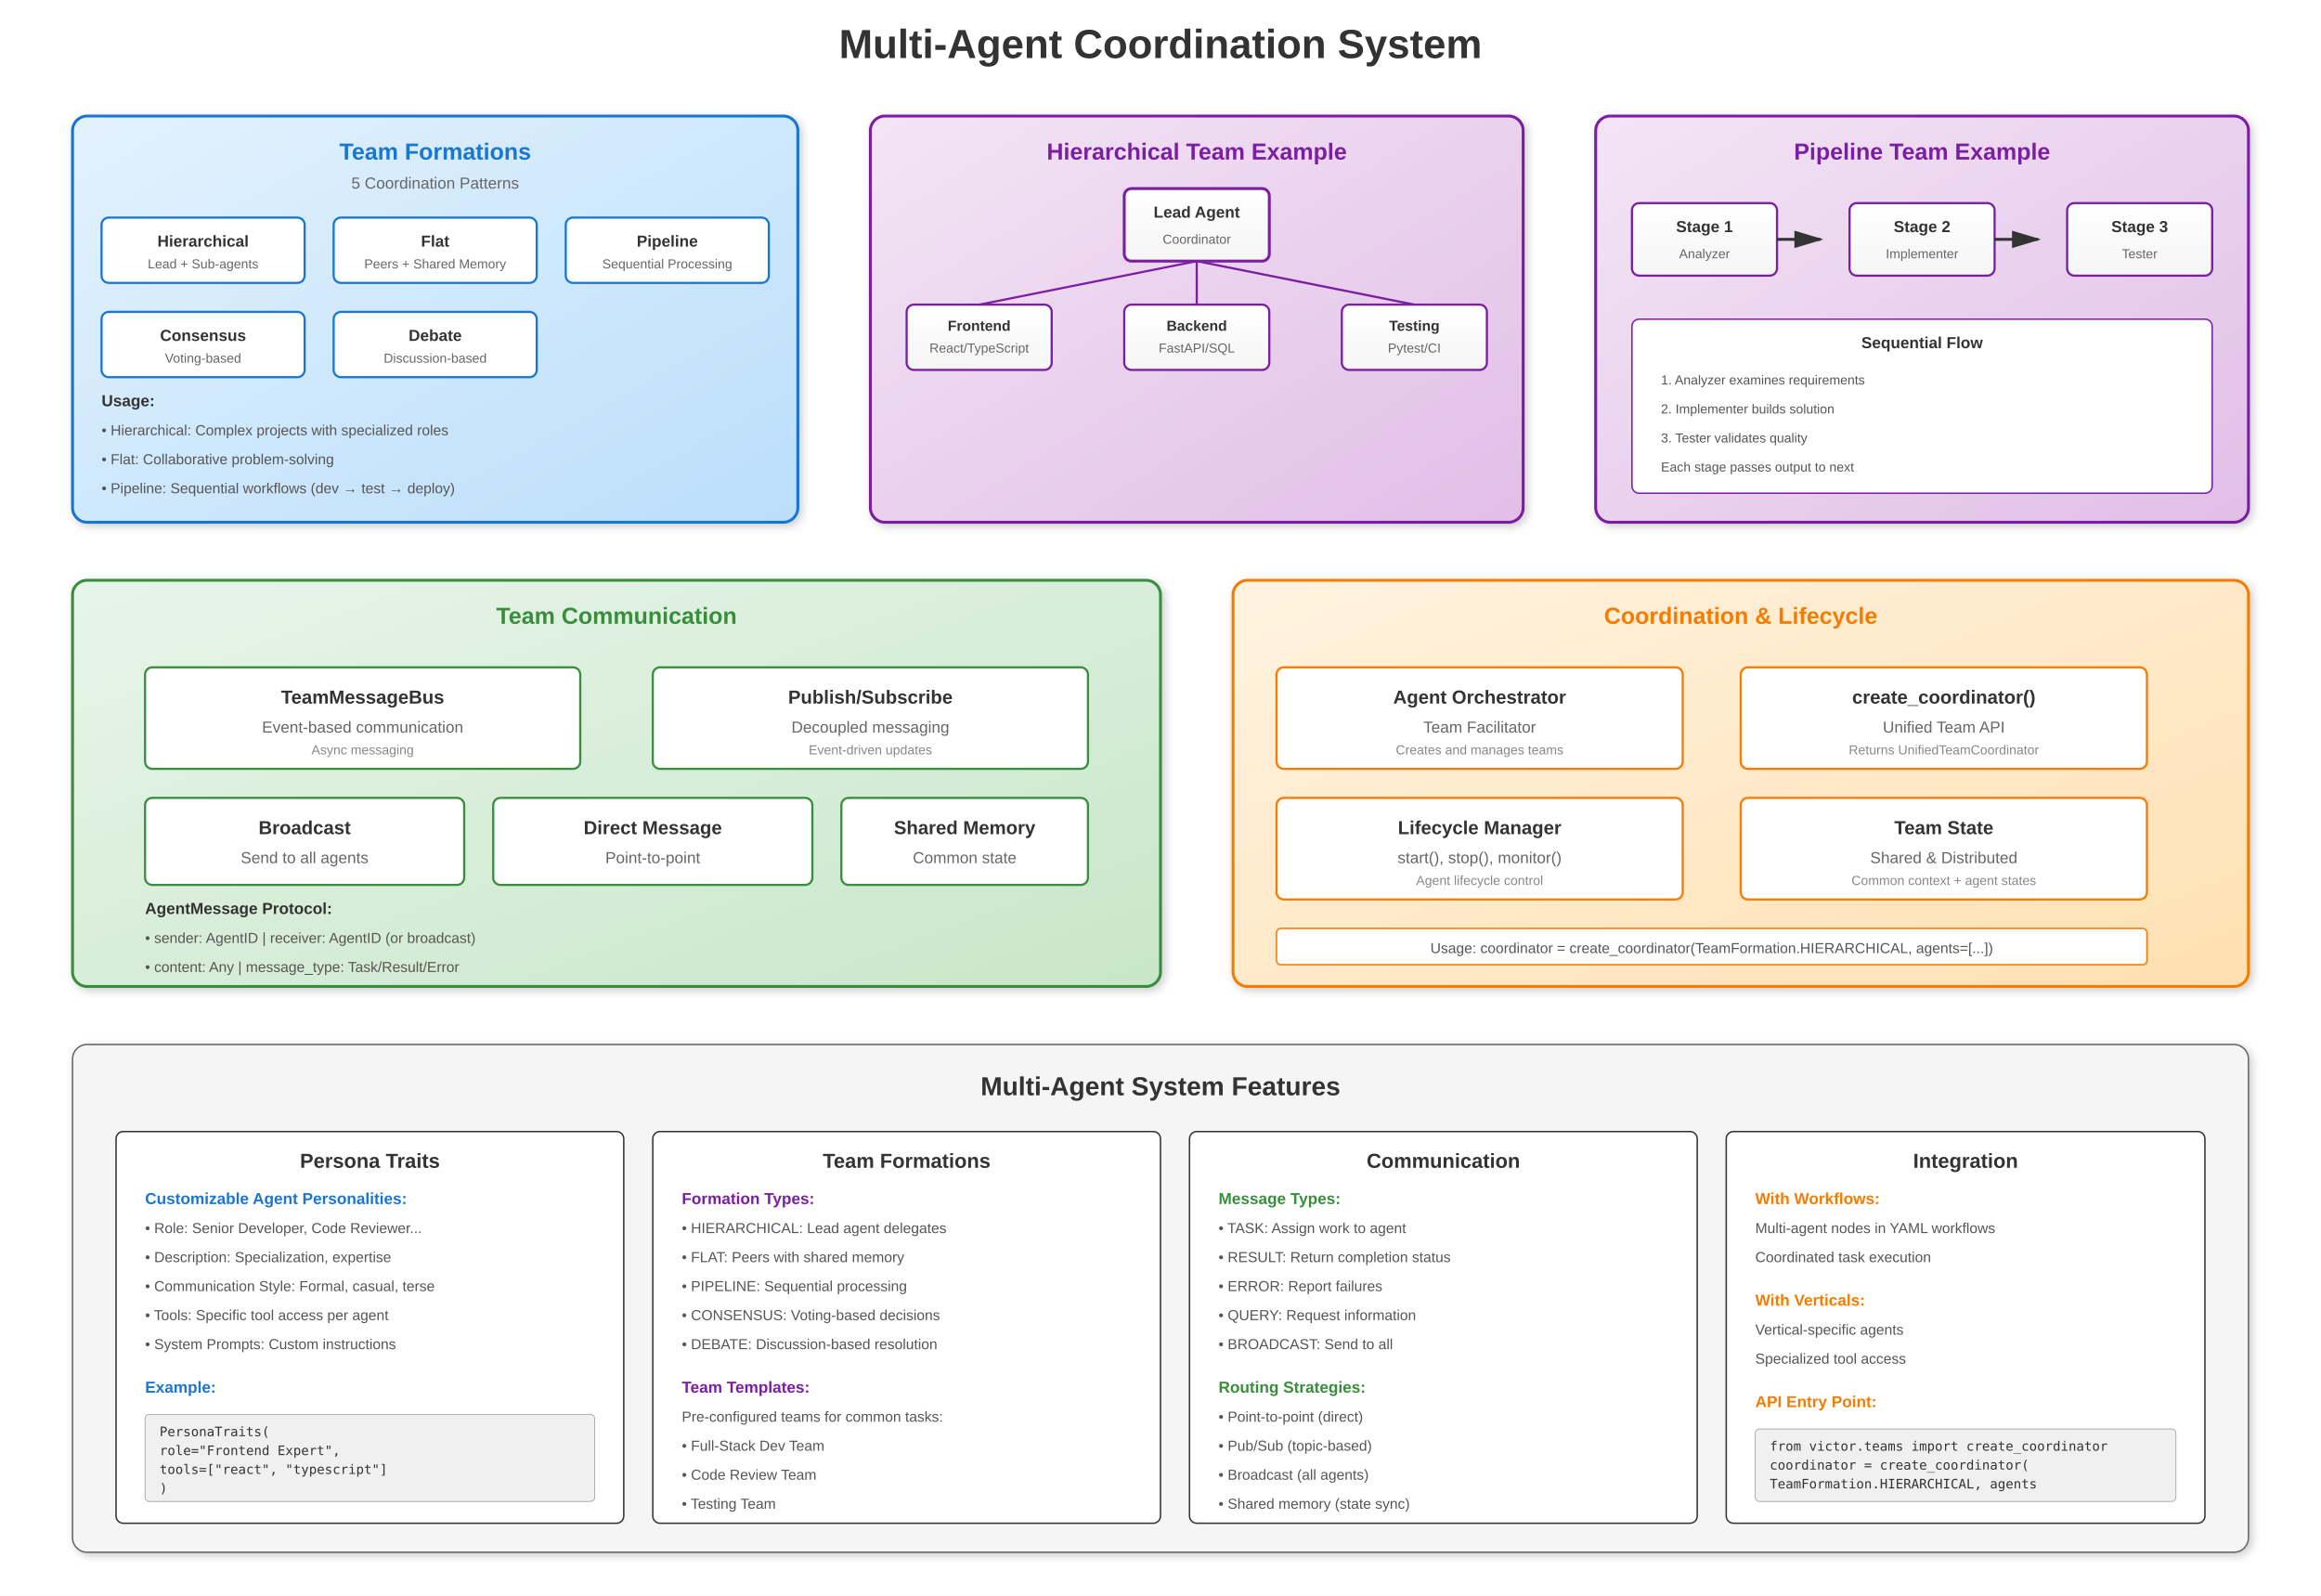
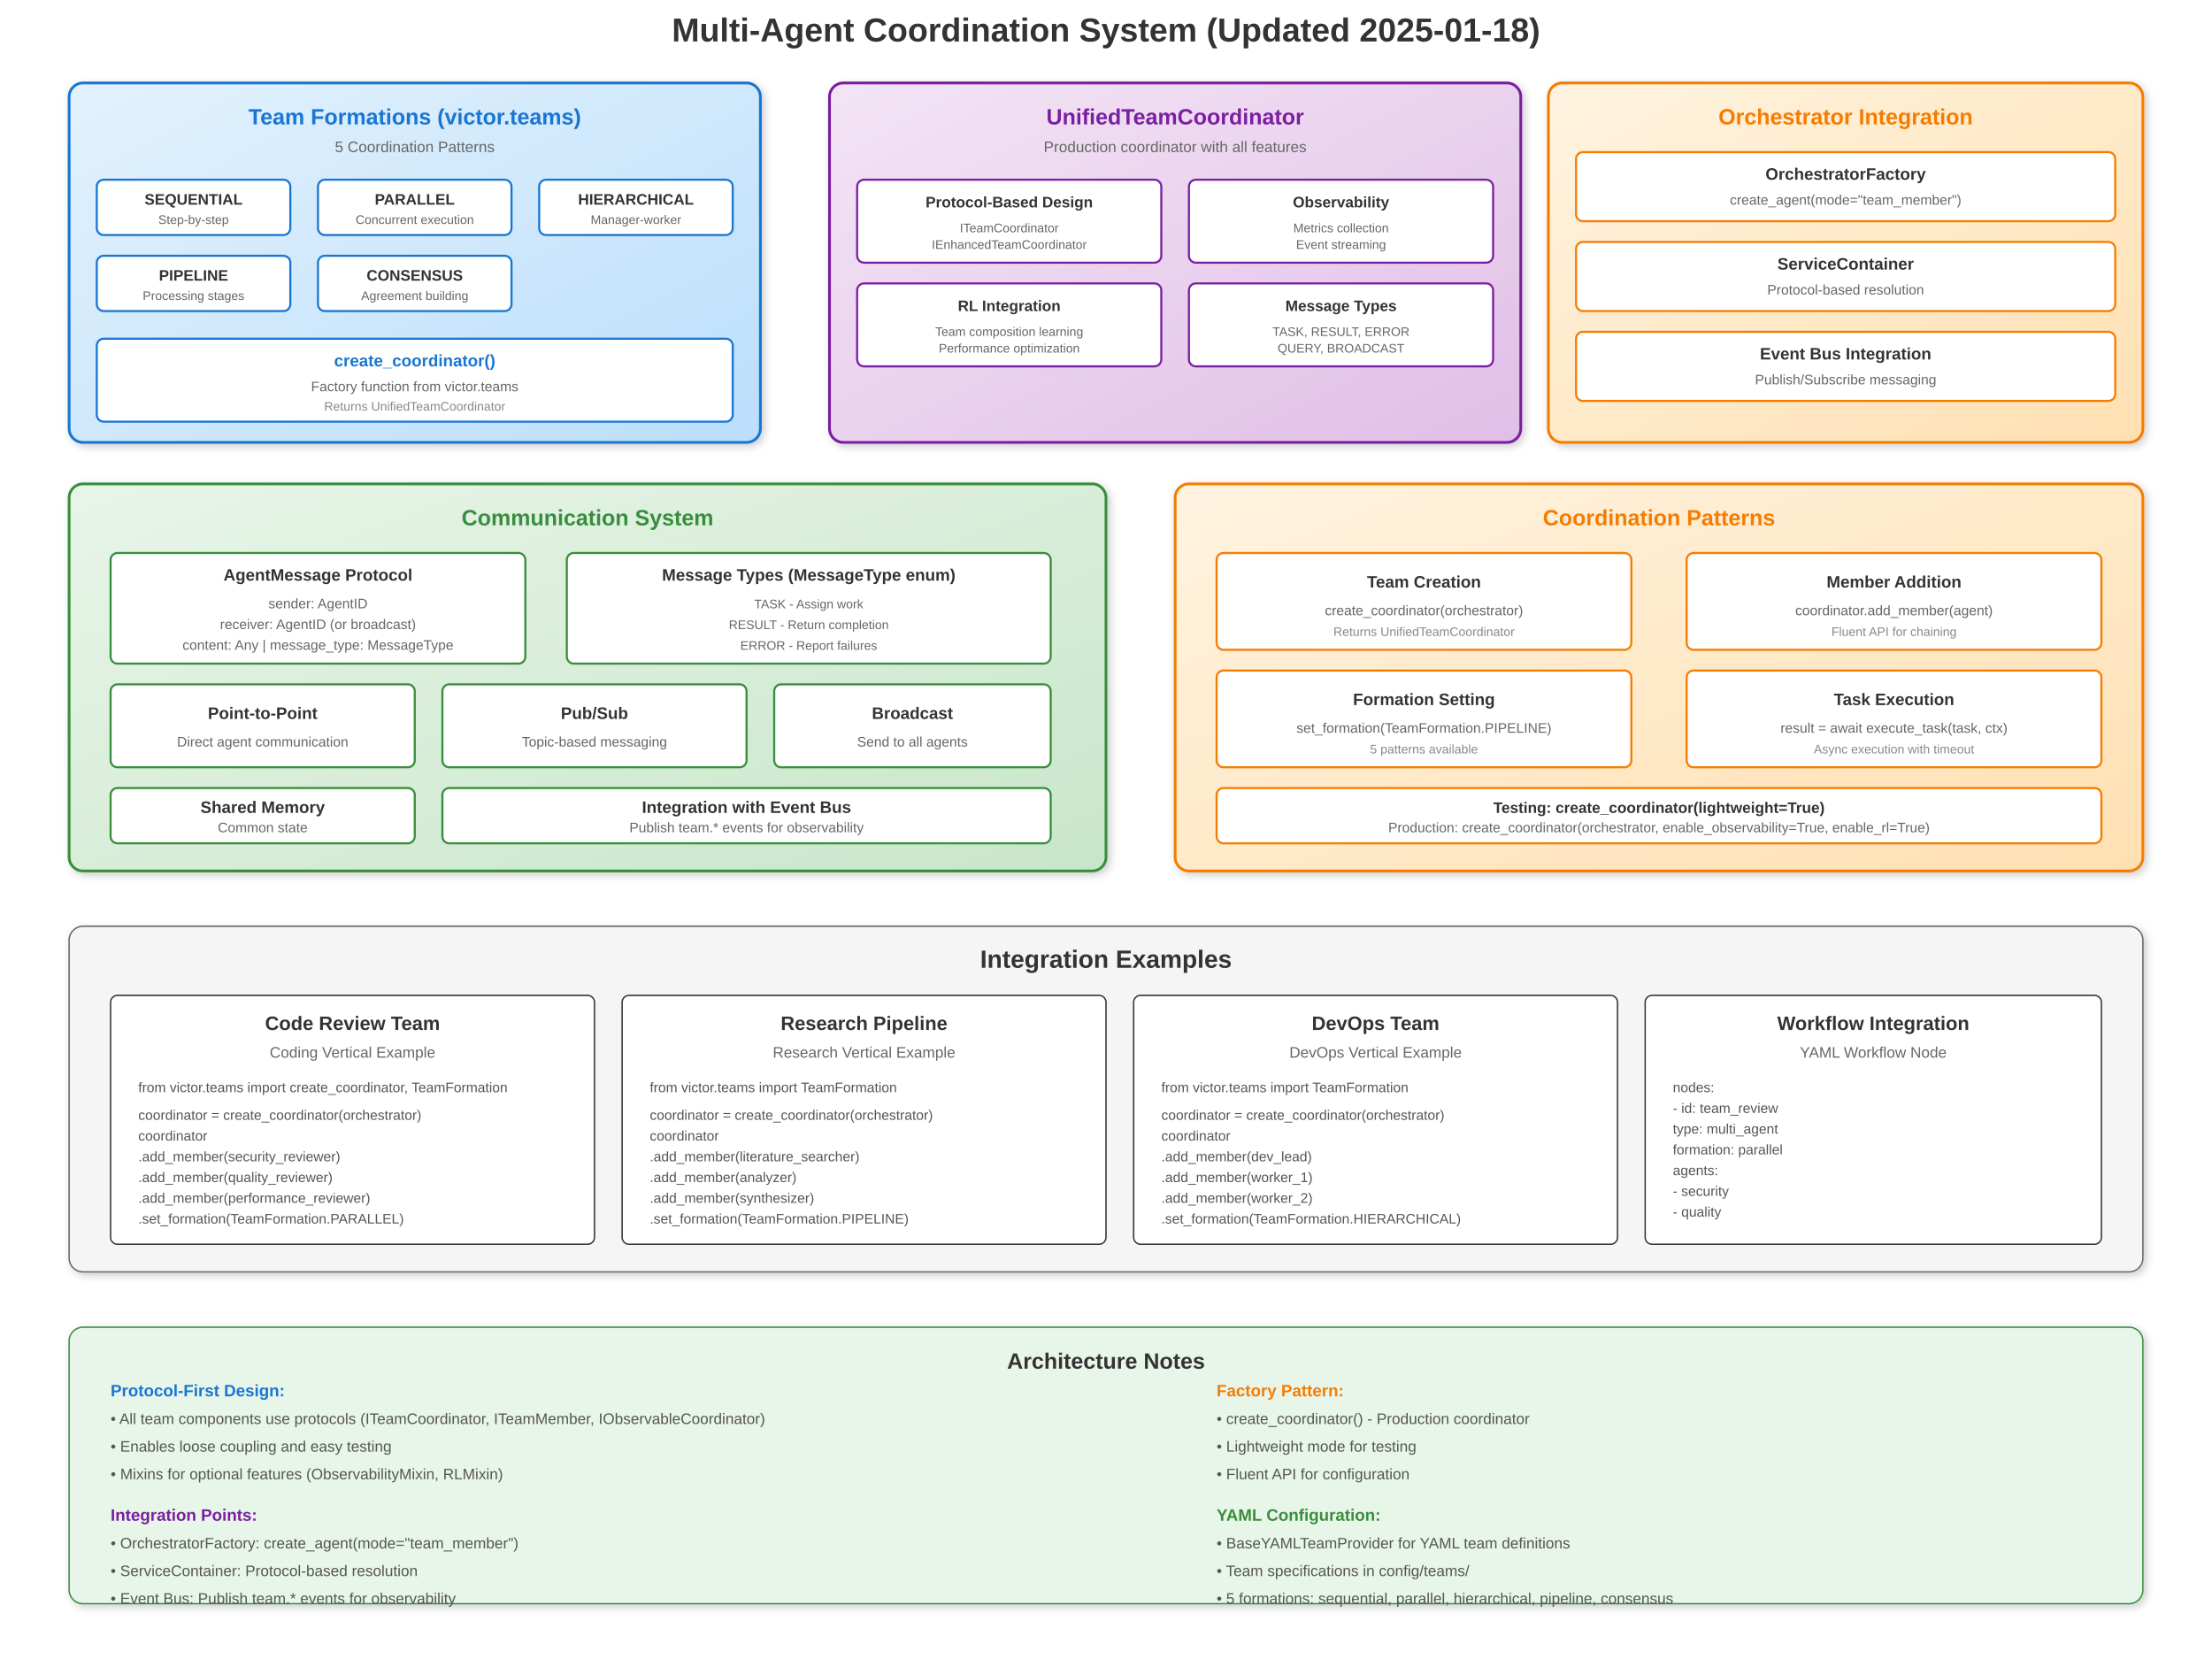
- <svg xmlns="http://www.w3.org/2000/svg" viewBox="0 0 1600 1100" font-family="Arial, sans-serif">
+ <svg xmlns="http://www.w3.org/2000/svg" viewBox="0 0 1600 1200" font-family="Arial, sans-serif">
  <defs>
    <linearGradient id="formationGradient" x1="0%" y1="0%" x2="100%" y2="100%">
      <stop offset="0%" style="stop-color:#E3F2FD;stop-opacity:1" />
      <stop offset="100%" style="stop-color:#BBDEFB;stop-opacity:1" />
    </linearGradient>
    <linearGradient id="teamGradient" x1="0%" y1="0%" x2="100%" y2="100%">
      <stop offset="0%" style="stop-color:#F3E5F5;stop-opacity:1" />
      <stop offset="100%" style="stop-color:#E1BEE7;stop-opacity:1" />
    </linearGradient>
    <linearGradient id="commGradient" x1="0%" y1="0%" x2="100%" y2="100%">
      <stop offset="0%" style="stop-color:#E8F5E9;stop-opacity:1" />
      <stop offset="100%" style="stop-color:#C8E6C9;stop-opacity:1" />
    </linearGradient>
    <linearGradient id="coordGradient" x1="0%" y1="0%" x2="100%" y2="100%">
      <stop offset="0%" style="stop-color:#FFF3E0;stop-opacity:1" />
      <stop offset="100%" style="stop-color:#FFE0B2;stop-opacity:1" />
    </linearGradient>
    <linearGradient id="agentGradient" x1="0%" y1="0%" x2="0%" y2="100%">
      <stop offset="0%" style="stop-color:#ffffff;stop-opacity:1" />
      <stop offset="100%" style="stop-color:#f5f5f5;stop-opacity:1" />
    </linearGradient>
    <filter id="shadow" x="-20%" y="-20%" width="140%" height="140%">
      <feDropShadow dx="2" dy="2" stdDeviation="3" flood-opacity="0.2" />
    </filter>
  </defs>
-   <rect width="1600" height="1100" fill="#ffffff" />
-   <text x="800" y="40" text-anchor="middle" font-size="28" font-weight="bold" fill="#333">Multi-Agent Coordination System</text>
-   <g transform="translate(50, 80)">
-     <rect x="0" y="0" width="500" height="280" rx="10" fill="url(#formationGradient)" stroke="#1976D2" stroke-width="2" filter="url(#shadow)" />
-     <text x="250" y="30" text-anchor="middle" font-size="16" font-weight="bold" fill="#1976D2">Team Formations</text>
+   <rect width="1600" height="1200" fill="#ffffff" />
+   <text x="800" y="30" text-anchor="middle" font-size="24" font-weight="bold" fill="#333">Multi-Agent Coordination System (Updated 2025-01-18)</text>
+   <g transform="translate(50, 60)">
+     <rect x="0" y="0" width="500" height="260" rx="10" fill="url(#formationGradient)" stroke="#1976D2" stroke-width="2" filter="url(#shadow)" />
+     <text x="250" y="30" text-anchor="middle" font-size="16" font-weight="bold" fill="#1976D2">Team Formations (victor.teams)</text>
    <text x="250" y="50" text-anchor="middle" font-size="11" fill="#666">5 Coordination Patterns</text>
    <g transform="translate(20, 70)">
-       <rect x="0" y="0" width="140" height="45" rx="5" fill="#ffffff" stroke="#1976D2" stroke-width="1.5" />
-       <text x="70" y="20" text-anchor="middle" font-size="11" font-weight="bold" fill="#333">Hierarchical</text>
-       <text x="70" y="35" text-anchor="middle" font-size="9" fill="#666">Lead + Sub-agents</text>
+       <rect x="0" y="0" width="140" height="40" rx="5" fill="#ffffff" stroke="#1976D2" stroke-width="1.5" />
+       <text x="70" y="18" text-anchor="middle" font-size="11" font-weight="bold" fill="#333">SEQUENTIAL</text>
+       <text x="70" y="32" text-anchor="middle" font-size="9" fill="#666">Step-by-step</text>
    </g>
    <g transform="translate(180, 70)">
-       <rect x="0" y="0" width="140" height="45" rx="5" fill="#ffffff" stroke="#1976D2" stroke-width="1.5" />
-       <text x="70" y="20" text-anchor="middle" font-size="11" font-weight="bold" fill="#333">Flat</text>
-       <text x="70" y="35" text-anchor="middle" font-size="9" fill="#666">Peers + Shared Memory</text>
+       <rect x="0" y="0" width="140" height="40" rx="5" fill="#ffffff" stroke="#1976D2" stroke-width="1.5" />
+       <text x="70" y="18" text-anchor="middle" font-size="11" font-weight="bold" fill="#333">PARALLEL</text>
+       <text x="70" y="32" text-anchor="middle" font-size="9" fill="#666">Concurrent execution</text>
    </g>
    <g transform="translate(340, 70)">
-       <rect x="0" y="0" width="140" height="45" rx="5" fill="#ffffff" stroke="#1976D2" stroke-width="1.5" />
-       <text x="70" y="20" text-anchor="middle" font-size="11" font-weight="bold" fill="#333">Pipeline</text>
-       <text x="70" y="35" text-anchor="middle" font-size="9" fill="#666">Sequential Processing</text>
-     </g>
-     <g transform="translate(20, 135)">
-       <rect x="0" y="0" width="140" height="45" rx="5" fill="#ffffff" stroke="#1976D2" stroke-width="1.5" />
-       <text x="70" y="20" text-anchor="middle" font-size="11" font-weight="bold" fill="#333">Consensus</text>
-       <text x="70" y="35" text-anchor="middle" font-size="9" fill="#666">Voting-based</text>
-     </g>
-     <g transform="translate(180, 135)">
-       <rect x="0" y="0" width="140" height="45" rx="5" fill="#ffffff" stroke="#1976D2" stroke-width="1.5" />
-       <text x="70" y="20" text-anchor="middle" font-size="11" font-weight="bold" fill="#333">Debate</text>
-       <text x="70" y="35" text-anchor="middle" font-size="9" fill="#666">Discussion-based</text>
-     </g>
-     <g transform="translate(20, 200)">
-       <text x="0" y="0" font-size="11" font-weight="bold" fill="#333">Usage:</text>
-       <text x="0" y="20" font-size="10" fill="#555">• Hierarchical: Complex projects with specialized roles</text>
-       <text x="0" y="40" font-size="10" fill="#555">• Flat: Collaborative problem-solving</text>
-       <text x="0" y="60" font-size="10" fill="#555">• Pipeline: Sequential workflows (dev → test → deploy)</text>
-     </g>
-   </g>
-   <g transform="translate(600, 80)">
-     <rect x="0" y="0" width="450" height="280" rx="10" fill="url(#teamGradient)" stroke="#7B1FA2" stroke-width="2" filter="url(#shadow)" />
-     <text x="225" y="30" text-anchor="middle" font-size="16" font-weight="bold" fill="#7B1FA2">Hierarchical Team Example</text>
-     <g transform="translate(175, 50)">
-       <rect x="0" y="0" width="100" height="50" rx="5" fill="url(#agentGradient)" stroke="#7B1FA2" stroke-width="2" />
-       <text x="50" y="20" text-anchor="middle" font-size="11" font-weight="bold" fill="#333">Lead Agent</text>
-       <text x="50" y="38" text-anchor="middle" font-size="9" fill="#666">Coordinator</text>
-     </g>
-     <g transform="translate(25, 130)">
-       <rect x="0" y="0" width="100" height="45" rx="5" fill="url(#agentGradient)" stroke="#7B1FA2" stroke-width="1.5" />
-       <text x="50" y="18" text-anchor="middle" font-size="10" font-weight="bold" fill="#333">Frontend</text>
-       <text x="50" y="33" text-anchor="middle" font-size="9" fill="#666">React/TypeScript</text>
-     </g>
-     <g transform="translate(175, 130)">
-       <rect x="0" y="0" width="100" height="45" rx="5" fill="url(#agentGradient)" stroke="#7B1FA2" stroke-width="1.5" />
-       <text x="50" y="18" text-anchor="middle" font-size="10" font-weight="bold" fill="#333">Backend</text>
-       <text x="50" y="33" text-anchor="middle" font-size="9" fill="#666">FastAPI/SQL</text>
-     </g>
-     <g transform="translate(325, 130)">
-       <rect x="0" y="0" width="100" height="45" rx="5" fill="url(#agentGradient)" stroke="#7B1FA2" stroke-width="1.5" />
-       <text x="50" y="18" text-anchor="middle" font-size="10" font-weight="bold" fill="#333">Testing</text>
-       <text x="50" y="33" text-anchor="middle" font-size="9" fill="#666">Pytest/CI</text>
-     </g>
-     <line x1="225" y1="100" x2="75" y2="130" stroke="#7B1FA2" stroke-width="1.5" />
-     <line x1="225" y1="100" x2="225" y2="130" stroke="#7B1FA2" stroke-width="1.5" />
-     <line x1="225" y1="100" x2="375" y2="130" stroke="#7B1FA2" stroke-width="1.5" />
-   </g>
-   <g transform="translate(1100, 80)">
-     <rect x="0" y="0" width="450" height="280" rx="10" fill="url(#teamGradient)" stroke="#7B1FA2" stroke-width="2" filter="url(#shadow)" />
-     <text x="225" y="30" text-anchor="middle" font-size="16" font-weight="bold" fill="#7B1FA2">Pipeline Team Example</text>
-     <g transform="translate(25, 60)">
-       <rect x="0" y="0" width="100" height="50" rx="5" fill="url(#agentGradient)" stroke="#7B1FA2" stroke-width="1.5" />
-       <text x="50" y="20" text-anchor="middle" font-size="11" font-weight="bold" fill="#333">Stage 1</text>
-       <text x="50" y="38" text-anchor="middle" font-size="9" fill="#666">Analyzer</text>
-     </g>
-     <path d="M 125 85 L 155 85" stroke="#333" stroke-width="2" marker-end="url(#arrowhead)" />
-     <g transform="translate(175, 60)">
-       <rect x="0" y="0" width="100" height="50" rx="5" fill="url(#agentGradient)" stroke="#7B1FA2" stroke-width="1.5" />
-       <text x="50" y="20" text-anchor="middle" font-size="11" font-weight="bold" fill="#333">Stage 2</text>
-       <text x="50" y="38" text-anchor="middle" font-size="9" fill="#666">Implementer</text>
-     </g>
-     <path d="M 275 85 L 305 85" stroke="#333" stroke-width="2" marker-end="url(#arrowhead)" />
-     <g transform="translate(325, 60)">
-       <rect x="0" y="0" width="100" height="50" rx="5" fill="url(#agentGradient)" stroke="#7B1FA2" stroke-width="1.5" />
-       <text x="50" y="20" text-anchor="middle" font-size="11" font-weight="bold" fill="#333">Stage 3</text>
-       <text x="50" y="38" text-anchor="middle" font-size="9" fill="#666">Tester</text>
-     </g>
-     <g transform="translate(25, 140)">
-       <rect x="0" y="0" width="400" height="120" rx="5" fill="#ffffff" stroke="#7B1FA2" stroke-width="1" />
-       <text x="200" y="20" text-anchor="middle" font-size="11" font-weight="bold" fill="#333">Sequential Flow</text>
-       <text x="20" y="45" font-size="9" fill="#555">1. Analyzer examines requirements</text>
-       <text x="20" y="65" font-size="9" fill="#555">2. Implementer builds solution</text>
-       <text x="20" y="85" font-size="9" fill="#555">3. Tester validates quality</text>
-       <text x="20" y="105" font-size="9" fill="#555">Each stage passes output to next</text>
-     </g>
-   </g>
-   <g transform="translate(50, 400)">
+       <rect x="0" y="0" width="140" height="40" rx="5" fill="#ffffff" stroke="#1976D2" stroke-width="1.5" />
+       <text x="70" y="18" text-anchor="middle" font-size="11" font-weight="bold" fill="#333">HIERARCHICAL</text>
+       <text x="70" y="32" text-anchor="middle" font-size="9" fill="#666">Manager-worker</text>
+     </g>
+     <g transform="translate(20, 125)">
+       <rect x="0" y="0" width="140" height="40" rx="5" fill="#ffffff" stroke="#1976D2" stroke-width="1.5" />
+       <text x="70" y="18" text-anchor="middle" font-size="11" font-weight="bold" fill="#333">PIPELINE</text>
+       <text x="70" y="32" text-anchor="middle" font-size="9" fill="#666">Processing stages</text>
+     </g>
+     <g transform="translate(180, 125)">
+       <rect x="0" y="0" width="140" height="40" rx="5" fill="#ffffff" stroke="#1976D2" stroke-width="1.5" />
+       <text x="70" y="18" text-anchor="middle" font-size="11" font-weight="bold" fill="#333">CONSENSUS</text>
+       <text x="70" y="32" text-anchor="middle" font-size="9" fill="#666">Agreement building</text>
+     </g>
+     <g transform="translate(20, 185)">
+       <rect x="0" y="0" width="460" height="60" rx="5" fill="#ffffff" stroke="#1976D2" stroke-width="1.5" />
+       <text x="230" y="20" text-anchor="middle" font-size="12" font-weight="bold" fill="#1976D2">create_coordinator()</text>
+       <text x="230" y="38" text-anchor="middle" font-size="10" fill="#666">Factory function from victor.teams</text>
+       <text x="230" y="52" text-anchor="middle" font-size="9" fill="#888">Returns UnifiedTeamCoordinator</text>
+     </g>
+   </g>
+   <g transform="translate(600, 60)">
+     <rect x="0" y="0" width="500" height="260" rx="10" fill="url(#teamGradient)" stroke="#7B1FA2" stroke-width="2" filter="url(#shadow)" />
+     <text x="250" y="30" text-anchor="middle" font-size="16" font-weight="bold" fill="#7B1FA2">UnifiedTeamCoordinator</text>
+     <text x="250" y="50" text-anchor="middle" font-size="11" fill="#666">Production coordinator with all features</text>
+     <g transform="translate(20, 70)">
+       <rect x="0" y="0" width="220" height="60" rx="5" fill="#ffffff" stroke="#7B1FA2" stroke-width="1.5" />
+       <text x="110" y="20" text-anchor="middle" font-size="11" font-weight="bold" fill="#333">Protocol-Based Design</text>
+       <text x="110" y="38" text-anchor="middle" font-size="9" fill="#666">ITeamCoordinator</text>
+       <text x="110" y="50" text-anchor="middle" font-size="9" fill="#666">IEnhancedTeamCoordinator</text>
+     </g>
+     <g transform="translate(260, 70)">
+       <rect x="0" y="0" width="220" height="60" rx="5" fill="#ffffff" stroke="#7B1FA2" stroke-width="1.5" />
+       <text x="110" y="20" text-anchor="middle" font-size="11" font-weight="bold" fill="#333">Observability</text>
+       <text x="110" y="38" text-anchor="middle" font-size="9" fill="#666">Metrics collection</text>
+       <text x="110" y="50" text-anchor="middle" font-size="9" fill="#666">Event streaming</text>
+     </g>
+     <g transform="translate(20, 145)">
+       <rect x="0" y="0" width="220" height="60" rx="5" fill="#ffffff" stroke="#7B1FA2" stroke-width="1.5" />
+       <text x="110" y="20" text-anchor="middle" font-size="11" font-weight="bold" fill="#333">RL Integration</text>
+       <text x="110" y="38" text-anchor="middle" font-size="9" fill="#666">Team composition learning</text>
+       <text x="110" y="50" text-anchor="middle" font-size="9" fill="#666">Performance optimization</text>
+     </g>
+     <g transform="translate(260, 145)">
+       <rect x="0" y="0" width="220" height="60" rx="5" fill="#ffffff" stroke="#7B1FA2" stroke-width="1.5" />
+       <text x="110" y="20" text-anchor="middle" font-size="11" font-weight="bold" fill="#333">Message Types</text>
+       <text x="110" y="38" text-anchor="middle" font-size="9" fill="#666">TASK, RESULT, ERROR</text>
+       <text x="110" y="50" text-anchor="middle" font-size="9" fill="#666">QUERY, BROADCAST</text>
+     </g>
+   </g>
+   <g transform="translate(1120, 60)">
+     <rect x="0" y="0" width="430" height="260" rx="10" fill="url(#coordGradient)" stroke="#F57C00" stroke-width="2" filter="url(#shadow)" />
+     <text x="215" y="30" text-anchor="middle" font-size="16" font-weight="bold" fill="#F57C00">Orchestrator Integration</text>
+     <g transform="translate(20, 50)">
+       <rect x="0" y="0" width="390" height="50" rx="5" fill="#ffffff" stroke="#F57C00" stroke-width="1.5" />
+       <text x="195" y="20" text-anchor="middle" font-size="12" font-weight="bold" fill="#333">OrchestratorFactory</text>
+       <text x="195" y="38" text-anchor="middle" font-size="10" fill="#666">create_agent(mode="team_member")</text>
+     </g>
+     <g transform="translate(20, 115)">
+       <rect x="0" y="0" width="390" height="50" rx="5" fill="#ffffff" stroke="#F57C00" stroke-width="1.5" />
+       <text x="195" y="20" text-anchor="middle" font-size="12" font-weight="bold" fill="#333">ServiceContainer</text>
+       <text x="195" y="38" text-anchor="middle" font-size="10" fill="#666">Protocol-based resolution</text>
+     </g>
+     <g transform="translate(20, 180)">
+       <rect x="0" y="0" width="390" height="50" rx="5" fill="#ffffff" stroke="#F57C00" stroke-width="1.5" />
+       <text x="195" y="20" text-anchor="middle" font-size="12" font-weight="bold" fill="#333">Event Bus Integration</text>
+       <text x="195" y="38" text-anchor="middle" font-size="10" fill="#666">Publish/Subscribe messaging</text>
+     </g>
+   </g>
+   <g transform="translate(50, 350)">
    <rect x="0" y="0" width="750" height="280" rx="10" fill="url(#commGradient)" stroke="#388E3C" stroke-width="2" filter="url(#shadow)" />
-     <text x="375" y="30" text-anchor="middle" font-size="16" font-weight="bold" fill="#388E3C">Team Communication</text>
-     <g transform="translate(50, 60)">
-       <rect x="0" y="0" width="300" height="70" rx="5" fill="#ffffff" stroke="#388E3C" stroke-width="1.5" />
-       <text x="150" y="25" text-anchor="middle" font-size="13" font-weight="bold" fill="#333">TeamMessageBus</text>
-       <text x="150" y="45" text-anchor="middle" font-size="11" fill="#666">Event-based communication</text>
-       <text x="150" y="60" text-anchor="middle" font-size="9" fill="#888">Async messaging</text>
-     </g>
-     <g transform="translate(400, 60)">
-       <rect x="0" y="0" width="300" height="70" rx="5" fill="#ffffff" stroke="#388E3C" stroke-width="1.5" />
-       <text x="150" y="25" text-anchor="middle" font-size="13" font-weight="bold" fill="#333">Publish/Subscribe</text>
-       <text x="150" y="45" text-anchor="middle" font-size="11" fill="#666">Decoupled messaging</text>
-       <text x="150" y="60" text-anchor="middle" font-size="9" fill="#888">Event-driven updates</text>
-     </g>
-     <g transform="translate(50, 150)">
+     <text x="375" y="30" text-anchor="middle" font-size="16" font-weight="bold" fill="#388E3C">Communication System</text>
+     <g transform="translate(30, 50)">
+       <rect x="0" y="0" width="300" height="80" rx="5" fill="#ffffff" stroke="#388E3C" stroke-width="1.5" />
+       <text x="150" y="20" text-anchor="middle" font-size="12" font-weight="bold" fill="#333">AgentMessage Protocol</text>
+       <text x="150" y="40" text-anchor="middle" font-size="10" fill="#666">sender: AgentID</text>
+       <text x="150" y="55" text-anchor="middle" font-size="10" fill="#666">receiver: AgentID (or broadcast)</text>
+       <text x="150" y="70" text-anchor="middle" font-size="10" fill="#666">content: Any | message_type: MessageType</text>
+     </g>
+     <g transform="translate(360, 50)">
+       <rect x="0" y="0" width="350" height="80" rx="5" fill="#ffffff" stroke="#388E3C" stroke-width="1.5" />
+       <text x="175" y="20" text-anchor="middle" font-size="12" font-weight="bold" fill="#333">Message Types (MessageType enum)</text>
+       <text x="175" y="40" text-anchor="middle" font-size="9" fill="#666">TASK - Assign work</text>
+       <text x="175" y="55" text-anchor="middle" font-size="9" fill="#666">RESULT - Return completion</text>
+       <text x="175" y="70" text-anchor="middle" font-size="9" fill="#666">ERROR - Report failures</text>
+     </g>
+     <g transform="translate(30, 145)">
      <rect x="0" y="0" width="220" height="60" rx="5" fill="#ffffff" stroke="#388E3C" stroke-width="1.5" />
-       <text x="110" y="25" text-anchor="middle" font-size="13" font-weight="bold" fill="#333">Broadcast</text>
-       <text x="110" y="45" text-anchor="middle" font-size="11" fill="#666">Send to all agents</text>
-     </g>
-     <g transform="translate(290, 150)">
+       <text x="110" y="25" text-anchor="middle" font-size="12" font-weight="bold" fill="#333">Point-to-Point</text>
+       <text x="110" y="45" text-anchor="middle" font-size="10" fill="#666">Direct agent communication</text>
+     </g>
+     <g transform="translate(270, 145)">
      <rect x="0" y="0" width="220" height="60" rx="5" fill="#ffffff" stroke="#388E3C" stroke-width="1.5" />
-       <text x="110" y="25" text-anchor="middle" font-size="13" font-weight="bold" fill="#333">Direct Message</text>
-       <text x="110" y="45" text-anchor="middle" font-size="11" fill="#666">Point-to-point</text>
-     </g>
-     <g transform="translate(530, 150)">
-       <rect x="0" y="0" width="170" height="60" rx="5" fill="#ffffff" stroke="#388E3C" stroke-width="1.5" />
-       <text x="85" y="25" text-anchor="middle" font-size="13" font-weight="bold" fill="#333">Shared Memory</text>
-       <text x="85" y="45" text-anchor="middle" font-size="11" fill="#666">Common state</text>
-     </g>
-     <g transform="translate(50, 230)">
-       <text x="0" y="0" font-size="11" font-weight="bold" fill="#333">AgentMessage Protocol:</text>
-       <text x="0" y="20" font-size="10" fill="#555">• sender: AgentID | receiver: AgentID (or broadcast)</text>
-       <text x="0" y="40" font-size="10" fill="#555">• content: Any | message_type: Task/Result/Error</text>
-     </g>
-   </g>
-   <g transform="translate(850, 400)">
+       <text x="110" y="25" text-anchor="middle" font-size="12" font-weight="bold" fill="#333">Pub/Sub</text>
+       <text x="110" y="45" text-anchor="middle" font-size="10" fill="#666">Topic-based messaging</text>
+     </g>
+     <g transform="translate(510, 145)">
+       <rect x="0" y="0" width="200" height="60" rx="5" fill="#ffffff" stroke="#388E3C" stroke-width="1.5" />
+       <text x="100" y="25" text-anchor="middle" font-size="12" font-weight="bold" fill="#333">Broadcast</text>
+       <text x="100" y="45" text-anchor="middle" font-size="10" fill="#666">Send to all agents</text>
+     </g>
+     <g transform="translate(30, 220)">
+       <rect x="0" y="0" width="220" height="40" rx="5" fill="#ffffff" stroke="#388E3C" stroke-width="1.5" />
+       <text x="110" y="18" text-anchor="middle" font-size="12" font-weight="bold" fill="#333">Shared Memory</text>
+       <text x="110" y="32" text-anchor="middle" font-size="10" fill="#666">Common state</text>
+     </g>
+     <g transform="translate(270, 220)">
+       <rect x="0" y="0" width="440" height="40" rx="5" fill="#ffffff" stroke="#388E3C" stroke-width="1.5" />
+       <text x="220" y="18" text-anchor="middle" font-size="12" font-weight="bold" fill="#333">Integration with Event Bus</text>
+       <text x="220" y="32" text-anchor="middle" font-size="10" fill="#666">Publish team.* events for observability</text>
+     </g>
+   </g>
+   <g transform="translate(850, 350)">
    <rect x="0" y="0" width="700" height="280" rx="10" fill="url(#coordGradient)" stroke="#F57C00" stroke-width="2" filter="url(#shadow)" />
-     <text x="350" y="30" text-anchor="middle" font-size="16" font-weight="bold" fill="#F57C00">Coordination &amp; Lifecycle</text>
-     <g transform="translate(30, 60)">
-       <rect x="0" y="0" width="280" height="70" rx="5" fill="#ffffff" stroke="#F57C00" stroke-width="1.5" />
-       <text x="140" y="25" text-anchor="middle" font-size="13" font-weight="bold" fill="#333">Agent Orchestrator</text>
-       <text x="140" y="45" text-anchor="middle" font-size="11" fill="#666">Team Facilitator</text>
-       <text x="140" y="60" text-anchor="middle" font-size="9" fill="#888">Creates and manages teams</text>
-     </g>
-     <g transform="translate(350, 60)">
-       <rect x="0" y="0" width="280" height="70" rx="5" fill="#ffffff" stroke="#F57C00" stroke-width="1.5" />
-       <text x="140" y="25" text-anchor="middle" font-size="13" font-weight="bold" fill="#333">create_coordinator()</text>
-       <text x="140" y="45" text-anchor="middle" font-size="11" fill="#666">Unified Team API</text>
-       <text x="140" y="60" text-anchor="middle" font-size="9" fill="#888">Returns UnifiedTeamCoordinator</text>
-     </g>
-     <g transform="translate(30, 150)">
-       <rect x="0" y="0" width="280" height="70" rx="5" fill="#ffffff" stroke="#F57C00" stroke-width="1.5" />
-       <text x="140" y="25" text-anchor="middle" font-size="13" font-weight="bold" fill="#333">Lifecycle Manager</text>
-       <text x="140" y="45" text-anchor="middle" font-size="11" fill="#666">start(), stop(), monitor()</text>
-       <text x="140" y="60" text-anchor="middle" font-size="9" fill="#888">Agent lifecycle control</text>
-     </g>
-     <g transform="translate(350, 150)">
-       <rect x="0" y="0" width="280" height="70" rx="5" fill="#ffffff" stroke="#F57C00" stroke-width="1.5" />
-       <text x="140" y="25" text-anchor="middle" font-size="13" font-weight="bold" fill="#333">Team State</text>
-       <text x="140" y="45" text-anchor="middle" font-size="11" fill="#666">Shared &amp; Distributed</text>
-       <text x="140" y="60" text-anchor="middle" font-size="9" fill="#888">Common context + agent states</text>
-     </g>
-     <g transform="translate(30, 240)">
-       <rect x="0" y="0" width="600" height="25" rx="3" fill="#ffffff" stroke="#F57C00" stroke-width="1" />
-       <text x="300" y="17" text-anchor="middle" font-size="10" fill="#555">Usage: coordinator = create_coordinator(TeamFormation.HIERARCHICAL, agents=[...])</text>
-     </g>
-   </g>
-   <g transform="translate(50, 720)">
-     <rect x="0" y="0" width="1500" height="350" rx="10" fill="#f5f5f5" stroke="#666" stroke-width="1" filter="url(#shadow)" />
-     <text x="750" y="35" text-anchor="middle" font-size="18" font-weight="bold" fill="#333">Multi-Agent System Features</text>
-     <g transform="translate(30, 60)">
-       <rect x="0" y="0" width="350" height="270" rx="5" fill="#ffffff" stroke="#333" stroke-width="1" />
-       <text x="175" y="25" text-anchor="middle" font-size="14" font-weight="bold" fill="#333">Persona Traits</text>
-       <text x="20" y="50" font-size="11" font-weight="bold" fill="#1976D2">Customizable Agent Personalities:</text>
-       <text x="20" y="70" font-size="10" fill="#555">• Role: Senior Developer, Code Reviewer...</text>
-       <text x="20" y="90" font-size="10" fill="#555">• Description: Specialization, expertise</text>
-       <text x="20" y="110" font-size="10" fill="#555">• Communication Style: Formal, casual, terse</text>
-       <text x="20" y="130" font-size="10" fill="#555">• Tools: Specific tool access per agent</text>
-       <text x="20" y="150" font-size="10" fill="#555">• System Prompts: Custom instructions</text>
-       <text x="20" y="180" font-size="11" font-weight="bold" fill="#1976D2">Example:</text>
-       <g transform="translate(20, 195)">
-         <rect x="0" y="0" width="310" height="60" rx="3" fill="#f0f0f0" stroke="#999" stroke-width="0.5" />
-         <text x="10" y="15" font-size="9" fill="#333" font-family="monospace">PersonaTraits(</text>
-         <text x="10" y="28" font-size="9" fill="#333" font-family="monospace">  role="Frontend Expert",</text>
-         <text x="10" y="41" font-size="9" fill="#333" font-family="monospace">  tools=["react", "typescript"]</text>
-         <text x="10" y="54" font-size="9" fill="#333" font-family="monospace">)</text>
-       </g>
-     </g>
-     <g transform="translate(400, 60)">
-       <rect x="0" y="0" width="350" height="270" rx="5" fill="#ffffff" stroke="#333" stroke-width="1" />
-       <text x="175" y="25" text-anchor="middle" font-size="14" font-weight="bold" fill="#333">Team Formations</text>
-       <text x="20" y="50" font-size="11" font-weight="bold" fill="#7B1FA2">Formation Types:</text>
-       <text x="20" y="70" font-size="10" fill="#555">• HIERARCHICAL: Lead agent delegates</text>
-       <text x="20" y="90" font-size="10" fill="#555">• FLAT: Peers with shared memory</text>
-       <text x="20" y="110" font-size="10" fill="#555">• PIPELINE: Sequential processing</text>
-       <text x="20" y="130" font-size="10" fill="#555">• CONSENSUS: Voting-based decisions</text>
-       <text x="20" y="150" font-size="10" fill="#555">• DEBATE: Discussion-based resolution</text>
-       <text x="20" y="180" font-size="11" font-weight="bold" fill="#7B1FA2">Team Templates:</text>
-       <text x="20" y="200" font-size="10" fill="#555">Pre-configured teams for common tasks:</text>
-       <text x="20" y="220" font-size="10" fill="#555">• Full-Stack Dev Team</text>
-       <text x="20" y="240" font-size="10" fill="#555">• Code Review Team</text>
-       <text x="20" y="260" font-size="10" fill="#555">• Testing Team</text>
-     </g>
-     <g transform="translate(770, 60)">
-       <rect x="0" y="0" width="350" height="270" rx="5" fill="#ffffff" stroke="#333" stroke-width="1" />
-       <text x="175" y="25" text-anchor="middle" font-size="14" font-weight="bold" fill="#333">Communication</text>
-       <text x="20" y="50" font-size="11" font-weight="bold" fill="#388E3C">Message Types:</text>
-       <text x="20" y="70" font-size="10" fill="#555">• TASK: Assign work to agent</text>
-       <text x="20" y="90" font-size="10" fill="#555">• RESULT: Return completion status</text>
-       <text x="20" y="110" font-size="10" fill="#555">• ERROR: Report failures</text>
-       <text x="20" y="130" font-size="10" fill="#555">• QUERY: Request information</text>
-       <text x="20" y="150" font-size="10" fill="#555">• BROADCAST: Send to all</text>
-       <text x="20" y="180" font-size="11" font-weight="bold" fill="#388E3C">Routing Strategies:</text>
-       <text x="20" y="200" font-size="10" fill="#555">• Point-to-point (direct)</text>
-       <text x="20" y="220" font-size="10" fill="#555">• Pub/Sub (topic-based)</text>
-       <text x="20" y="240" font-size="10" fill="#555">• Broadcast (all agents)</text>
-       <text x="20" y="260" font-size="10" fill="#555">• Shared memory (state sync)</text>
-     </g>
-     <g transform="translate(1140, 60)">
-       <rect x="0" y="0" width="330" height="270" rx="5" fill="#ffffff" stroke="#333" stroke-width="1" />
-       <text x="165" y="25" text-anchor="middle" font-size="14" font-weight="bold" fill="#333">Integration</text>
-       <text x="20" y="50" font-size="11" font-weight="bold" fill="#F57C00">With Workflows:</text>
-       <text x="20" y="70" font-size="10" fill="#555">Multi-agent nodes in YAML workflows</text>
-       <text x="20" y="90" font-size="10" fill="#555">Coordinated task execution</text>
-       <text x="20" y="120" font-size="11" font-weight="bold" fill="#F57C00">With Verticals:</text>
-       <text x="20" y="140" font-size="10" fill="#555">Vertical-specific agents</text>
-       <text x="20" y="160" font-size="10" fill="#555">Specialized tool access</text>
-       <text x="20" y="190" font-size="11" font-weight="bold" fill="#F57C00">API Entry Point:</text>
-       <g transform="translate(20, 205)">
-         <rect x="0" y="0" width="290" height="50" rx="3" fill="#f0f0f0" stroke="#999" stroke-width="0.5" />
-         <text x="10" y="15" font-size="9" fill="#333" font-family="monospace">from victor.teams import create_coordinator</text>
-         <text x="10" y="28" font-size="9" fill="#333" font-family="monospace">coordinator = create_coordinator(</text>
-         <text x="10" y="41" font-size="9" fill="#333" font-family="monospace">  TeamFormation.HIERARCHICAL, agents</text>
-       </g>
+     <text x="350" y="30" text-anchor="middle" font-size="16" font-weight="bold" fill="#F57C00">Coordination Patterns</text>
+     <g transform="translate(30, 50)">
+       <rect x="0" y="0" width="300" height="70" rx="5" fill="#ffffff" stroke="#F57C00" stroke-width="1.5" />
+       <text x="150" y="25" text-anchor="middle" font-size="12" font-weight="bold" fill="#333">Team Creation</text>
+       <text x="150" y="45" text-anchor="middle" font-size="10" fill="#666">create_coordinator(orchestrator)</text>
+       <text x="150" y="60" text-anchor="middle" font-size="9" fill="#888">Returns UnifiedTeamCoordinator</text>
+     </g>
+     <g transform="translate(370, 50)">
+       <rect x="0" y="0" width="300" height="70" rx="5" fill="#ffffff" stroke="#F57C00" stroke-width="1.5" />
+       <text x="150" y="25" text-anchor="middle" font-size="12" font-weight="bold" fill="#333">Member Addition</text>
+       <text x="150" y="45" text-anchor="middle" font-size="10" fill="#666">coordinator.add_member(agent)</text>
+       <text x="150" y="60" text-anchor="middle" font-size="9" fill="#888">Fluent API for chaining</text>
+     </g>
+     <g transform="translate(30, 135)">
+       <rect x="0" y="0" width="300" height="70" rx="5" fill="#ffffff" stroke="#F57C00" stroke-width="1.5" />
+       <text x="150" y="25" text-anchor="middle" font-size="12" font-weight="bold" fill="#333">Formation Setting</text>
+       <text x="150" y="45" text-anchor="middle" font-size="10" fill="#666">set_formation(TeamFormation.PIPELINE)</text>
+       <text x="150" y="60" text-anchor="middle" font-size="9" fill="#888">5 patterns available</text>
+     </g>
+     <g transform="translate(370, 135)">
+       <rect x="0" y="0" width="300" height="70" rx="5" fill="#ffffff" stroke="#F57C00" stroke-width="1.5" />
+       <text x="150" y="25" text-anchor="middle" font-size="12" font-weight="bold" fill="#333">Task Execution</text>
+       <text x="150" y="45" text-anchor="middle" font-size="10" fill="#666">result = await execute_task(task, ctx)</text>
+       <text x="150" y="60" text-anchor="middle" font-size="9" fill="#888">Async execution with timeout</text>
+     </g>
+     <g transform="translate(30, 220)">
+       <rect x="0" y="0" width="640" height="40" rx="5" fill="#ffffff" stroke="#F57C00" stroke-width="1.5" />
+       <text x="320" y="18" text-anchor="middle" font-size="11" font-weight="bold" fill="#333">Testing: create_coordinator(lightweight=True)</text>
+       <text x="320" y="32" text-anchor="middle" font-size="10" fill="#666">Production: create_coordinator(orchestrator, enable_observability=True, enable_rl=True)</text>
+     </g>
+   </g>
+   <g transform="translate(50, 670)">
+     <rect x="0" y="0" width="1500" height="250" rx="10" fill="#f5f5f5" stroke="#666" stroke-width="1" filter="url(#shadow)" />
+     <text x="750" y="30" text-anchor="middle" font-size="18" font-weight="bold" fill="#333">Integration Examples</text>
+     <g transform="translate(30, 50)">
+       <rect x="0" y="0" width="350" height="180" rx="5" fill="#ffffff" stroke="#333" stroke-width="1" />
+       <text x="175" y="25" text-anchor="middle" font-size="14" font-weight="bold" fill="#333">Code Review Team</text>
+       <text x="175" y="45" text-anchor="middle" font-size="11" fill="#666">Coding Vertical Example</text>
+       <text x="20" y="70" font-size="10" fill="#555">from victor.teams import create_coordinator, TeamFormation</text>
+       <text x="20" y="90" font-size="10" fill="#555">coordinator = create_coordinator(orchestrator)</text>
+       <text x="20" y="105" font-size="10" fill="#555">coordinator</text>
+       <text x="20" y="120" font-size="10" fill="#555">  .add_member(security_reviewer)</text>
+       <text x="20" y="135" font-size="10" fill="#555">  .add_member(quality_reviewer)</text>
+       <text x="20" y="150" font-size="10" fill="#555">  .add_member(performance_reviewer)</text>
+       <text x="20" y="165" font-size="10" fill="#555">  .set_formation(TeamFormation.PARALLEL)</text>
+     </g>
+     <g transform="translate(400, 50)">
+       <rect x="0" y="0" width="350" height="180" rx="5" fill="#ffffff" stroke="#333" stroke-width="1" />
+       <text x="175" y="25" text-anchor="middle" font-size="14" font-weight="bold" fill="#333">Research Pipeline</text>
+       <text x="175" y="45" text-anchor="middle" font-size="11" fill="#666">Research Vertical Example</text>
+       <text x="20" y="70" font-size="10" fill="#555">from victor.teams import TeamFormation</text>
+       <text x="20" y="90" font-size="10" fill="#555">coordinator = create_coordinator(orchestrator)</text>
+       <text x="20" y="105" font-size="10" fill="#555">coordinator</text>
+       <text x="20" y="120" font-size="10" fill="#555">  .add_member(literature_searcher)</text>
+       <text x="20" y="135" font-size="10" fill="#555">  .add_member(analyzer)</text>
+       <text x="20" y="150" font-size="10" fill="#555">  .add_member(synthesizer)</text>
+       <text x="20" y="165" font-size="10" fill="#555">  .set_formation(TeamFormation.PIPELINE)</text>
+     </g>
+     <g transform="translate(770, 50)">
+       <rect x="0" y="0" width="350" height="180" rx="5" fill="#ffffff" stroke="#333" stroke-width="1" />
+       <text x="175" y="25" text-anchor="middle" font-size="14" font-weight="bold" fill="#333">DevOps Team</text>
+       <text x="175" y="45" text-anchor="middle" font-size="11" fill="#666">DevOps Vertical Example</text>
+       <text x="20" y="70" font-size="10" fill="#555">from victor.teams import TeamFormation</text>
+       <text x="20" y="90" font-size="10" fill="#555">coordinator = create_coordinator(orchestrator)</text>
+       <text x="20" y="105" font-size="10" fill="#555">coordinator</text>
+       <text x="20" y="120" font-size="10" fill="#555">  .add_member(dev_lead)</text>
+       <text x="20" y="135" font-size="10" fill="#555">  .add_member(worker_1)</text>
+       <text x="20" y="150" font-size="10" fill="#555">  .add_member(worker_2)</text>
+       <text x="20" y="165" font-size="10" fill="#555">  .set_formation(TeamFormation.HIERARCHICAL)</text>
+     </g>
+     <g transform="translate(1140, 50)">
+       <rect x="0" y="0" width="330" height="180" rx="5" fill="#ffffff" stroke="#333" stroke-width="1" />
+       <text x="165" y="25" text-anchor="middle" font-size="14" font-weight="bold" fill="#333">Workflow Integration</text>
+       <text x="165" y="45" text-anchor="middle" font-size="11" fill="#666">YAML Workflow Node</text>
+       <text x="20" y="70" font-size="10" fill="#555">nodes:</text>
+       <text x="20" y="85" font-size="10" fill="#555">  - id: team_review</text>
+       <text x="20" y="100" font-size="10" fill="#555">    type: multi_agent</text>
+       <text x="20" y="115" font-size="10" fill="#555">    formation: parallel</text>
+       <text x="20" y="130" font-size="10" fill="#555">    agents:</text>
+       <text x="20" y="145" font-size="10" fill="#555">      - security</text>
+       <text x="20" y="160" font-size="10" fill="#555">      - quality</text>
+     </g>
+   </g>
+   <g transform="translate(50, 960)">
+     <rect x="0" y="0" width="1500" height="200" rx="10" fill="#E8F5E9" stroke="#388E3C" stroke-width="1" filter="url(#shadow)" />
+     <text x="750" y="30" text-anchor="middle" font-size="16" font-weight="bold" fill="#333">Architecture Notes</text>
+     <g transform="translate(30, 50)">
+       <text x="0" y="0" font-size="12" font-weight="bold" fill="#1976D2">Protocol-First Design:</text>
+       <text x="0" y="20" font-size="11" fill="#555">• All team components use protocols (ITeamCoordinator, ITeamMember, IObservableCoordinator)</text>
+       <text x="0" y="40" font-size="11" fill="#555">• Enables loose coupling and easy testing</text>
+       <text x="0" y="60" font-size="11" fill="#555">• Mixins for optional features (ObservabilityMixin, RLMixin)</text>
+       <text x="0" y="90" font-size="12" font-weight="bold" fill="#7B1FA2">Integration Points:</text>
+       <text x="0" y="110" font-size="11" fill="#555">• OrchestratorFactory: create_agent(mode="team_member")</text>
+       <text x="0" y="130" font-size="11" fill="#555">• ServiceContainer: Protocol-based resolution</text>
+       <text x="0" y="150" font-size="11" fill="#555">• Event Bus: Publish team.* events for observability</text>
+       <text x="800" y="0" font-size="12" font-weight="bold" fill="#F57C00">Factory Pattern:</text>
+       <text x="800" y="20" font-size="11" fill="#555">• create_coordinator() - Production coordinator</text>
+       <text x="800" y="40" font-size="11" fill="#555">• Lightweight mode for testing</text>
+       <text x="800" y="60" font-size="11" fill="#555">• Fluent API for configuration</text>
+       <text x="800" y="90" font-size="12" font-weight="bold" fill="#388E3C">YAML Configuration:</text>
+       <text x="800" y="110" font-size="11" fill="#555">• BaseYAMLTeamProvider for YAML team definitions</text>
+       <text x="800" y="130" font-size="11" fill="#555">• Team specifications in config/teams/</text>
+       <text x="800" y="150" font-size="11" fill="#555">• 5 formations: sequential, parallel, hierarchical, pipeline, consensus</text>
    </g>
  </g>
  <defs>
    <marker id="arrowhead" markerWidth="10" markerHeight="10" refX="9" refY="3" orient="auto">
      <polygon points="0 0, 10 3, 0 6" fill="#333" />
    </marker>
  </defs>
</svg>
